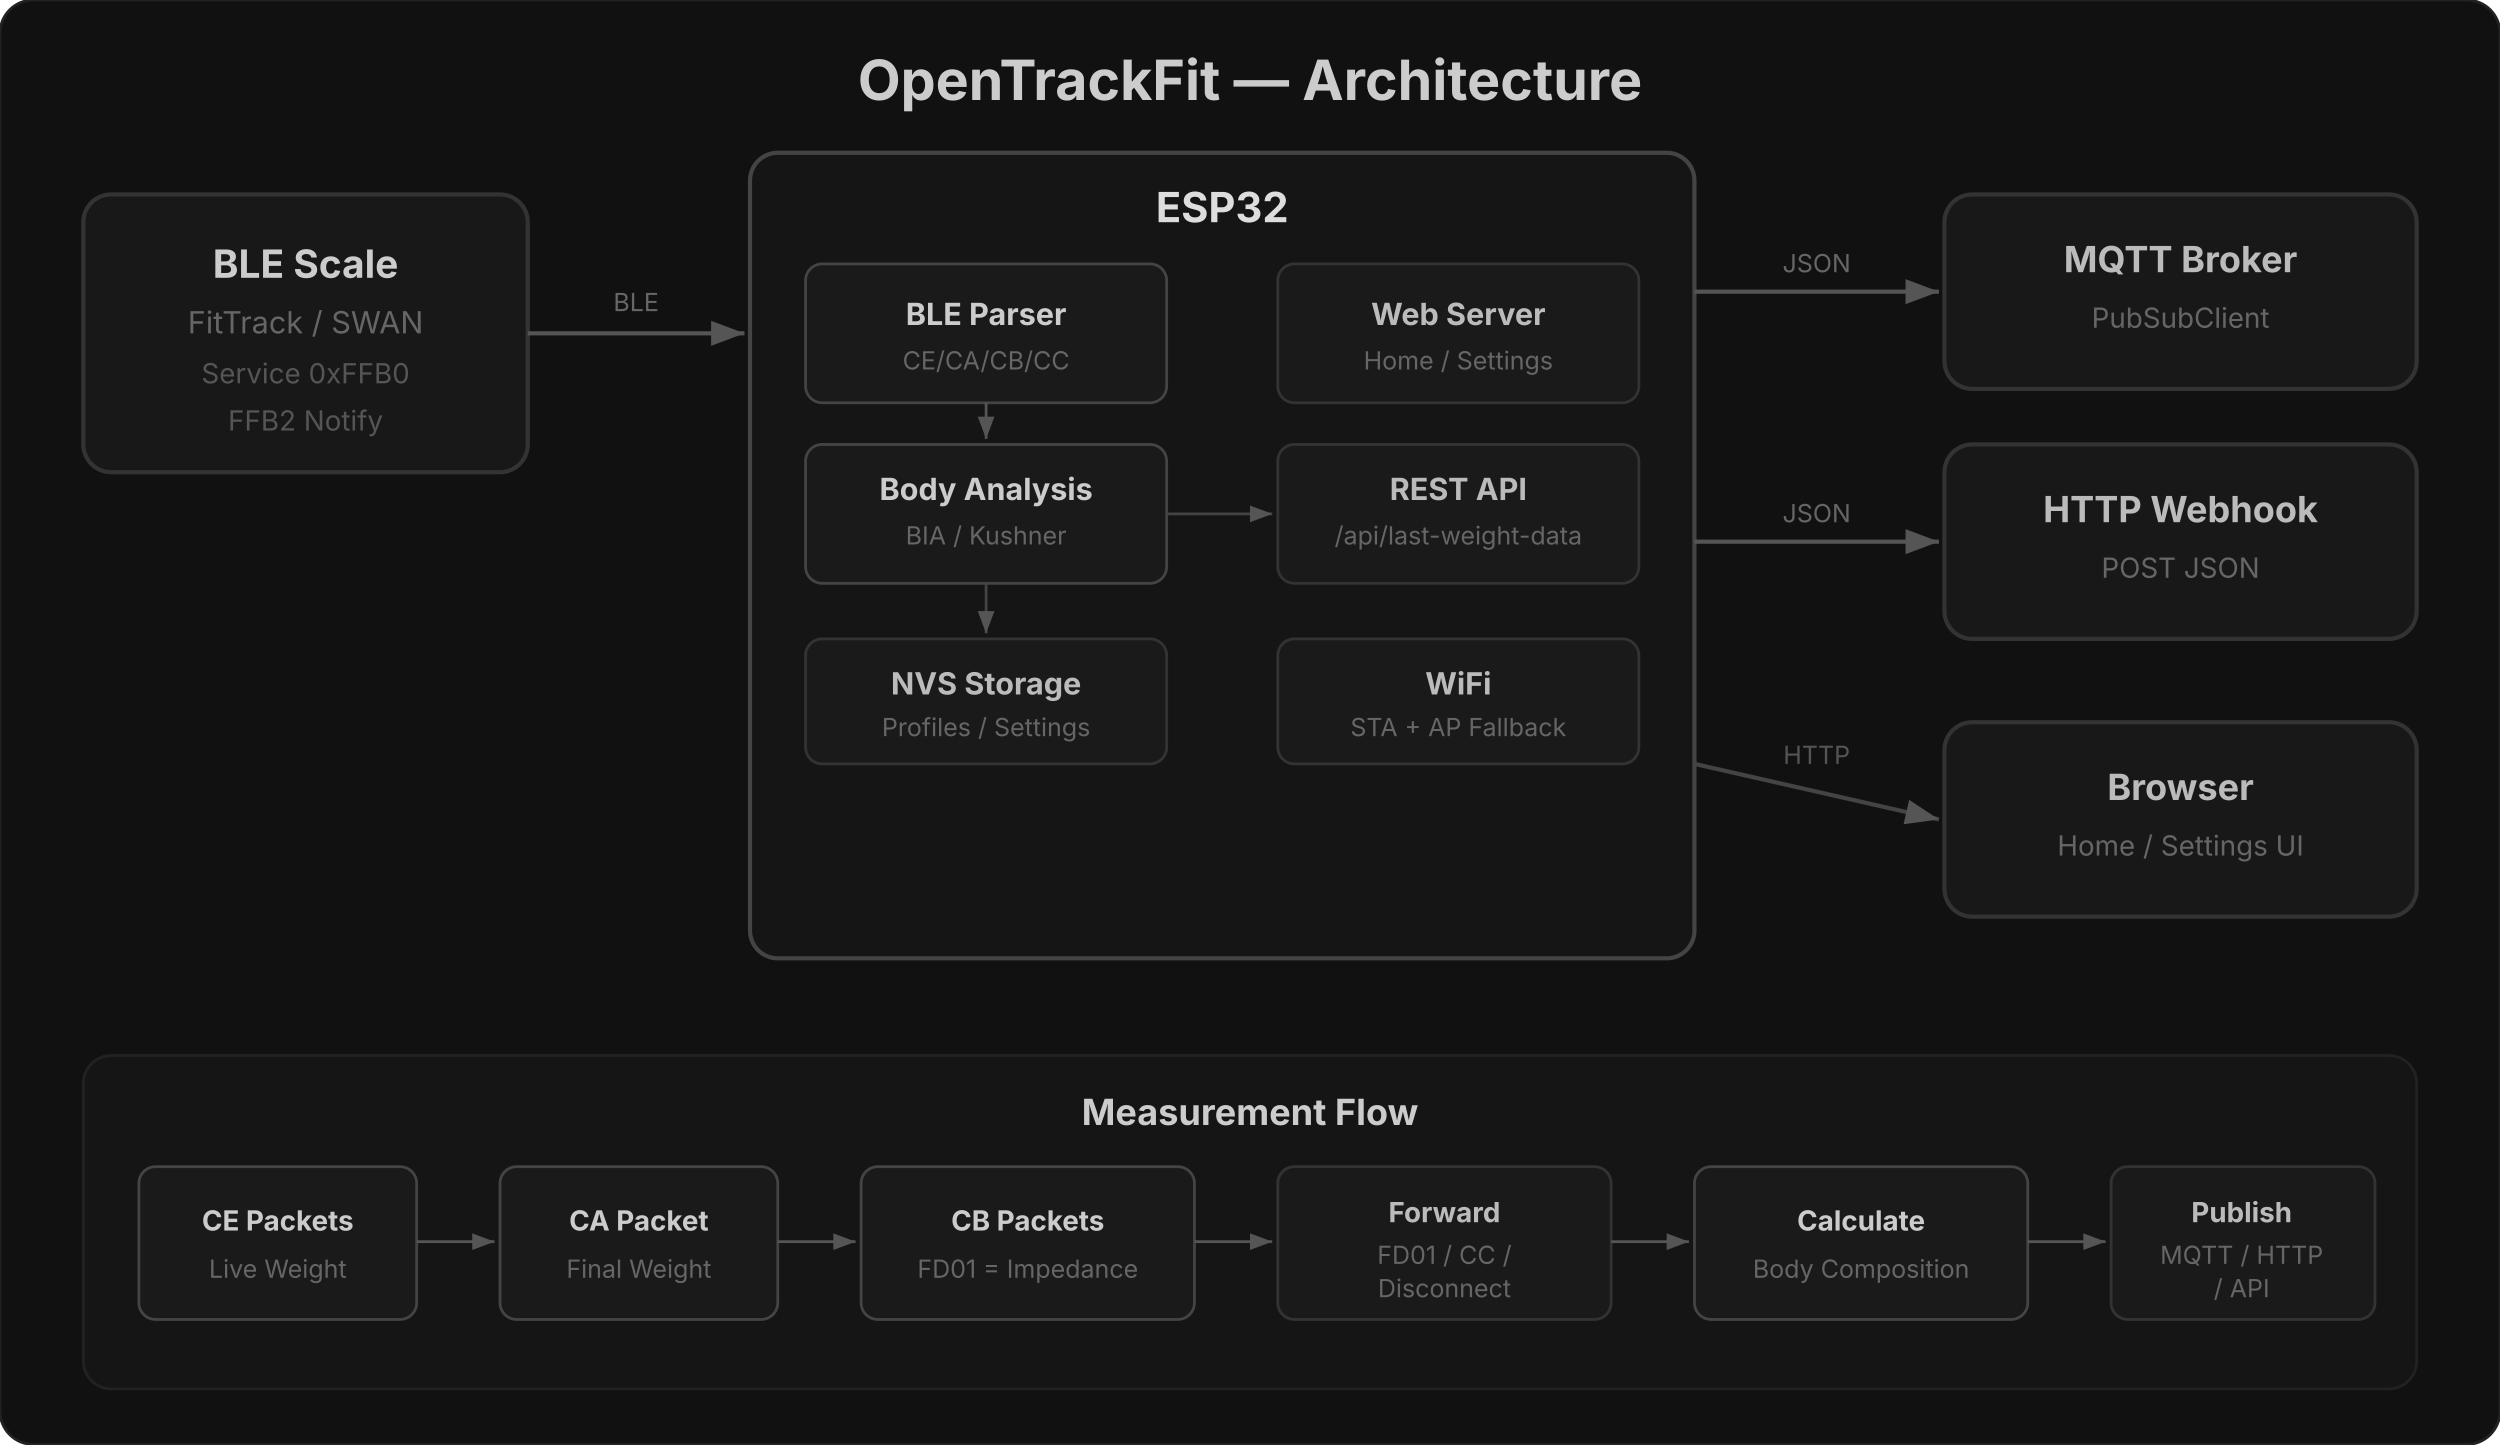
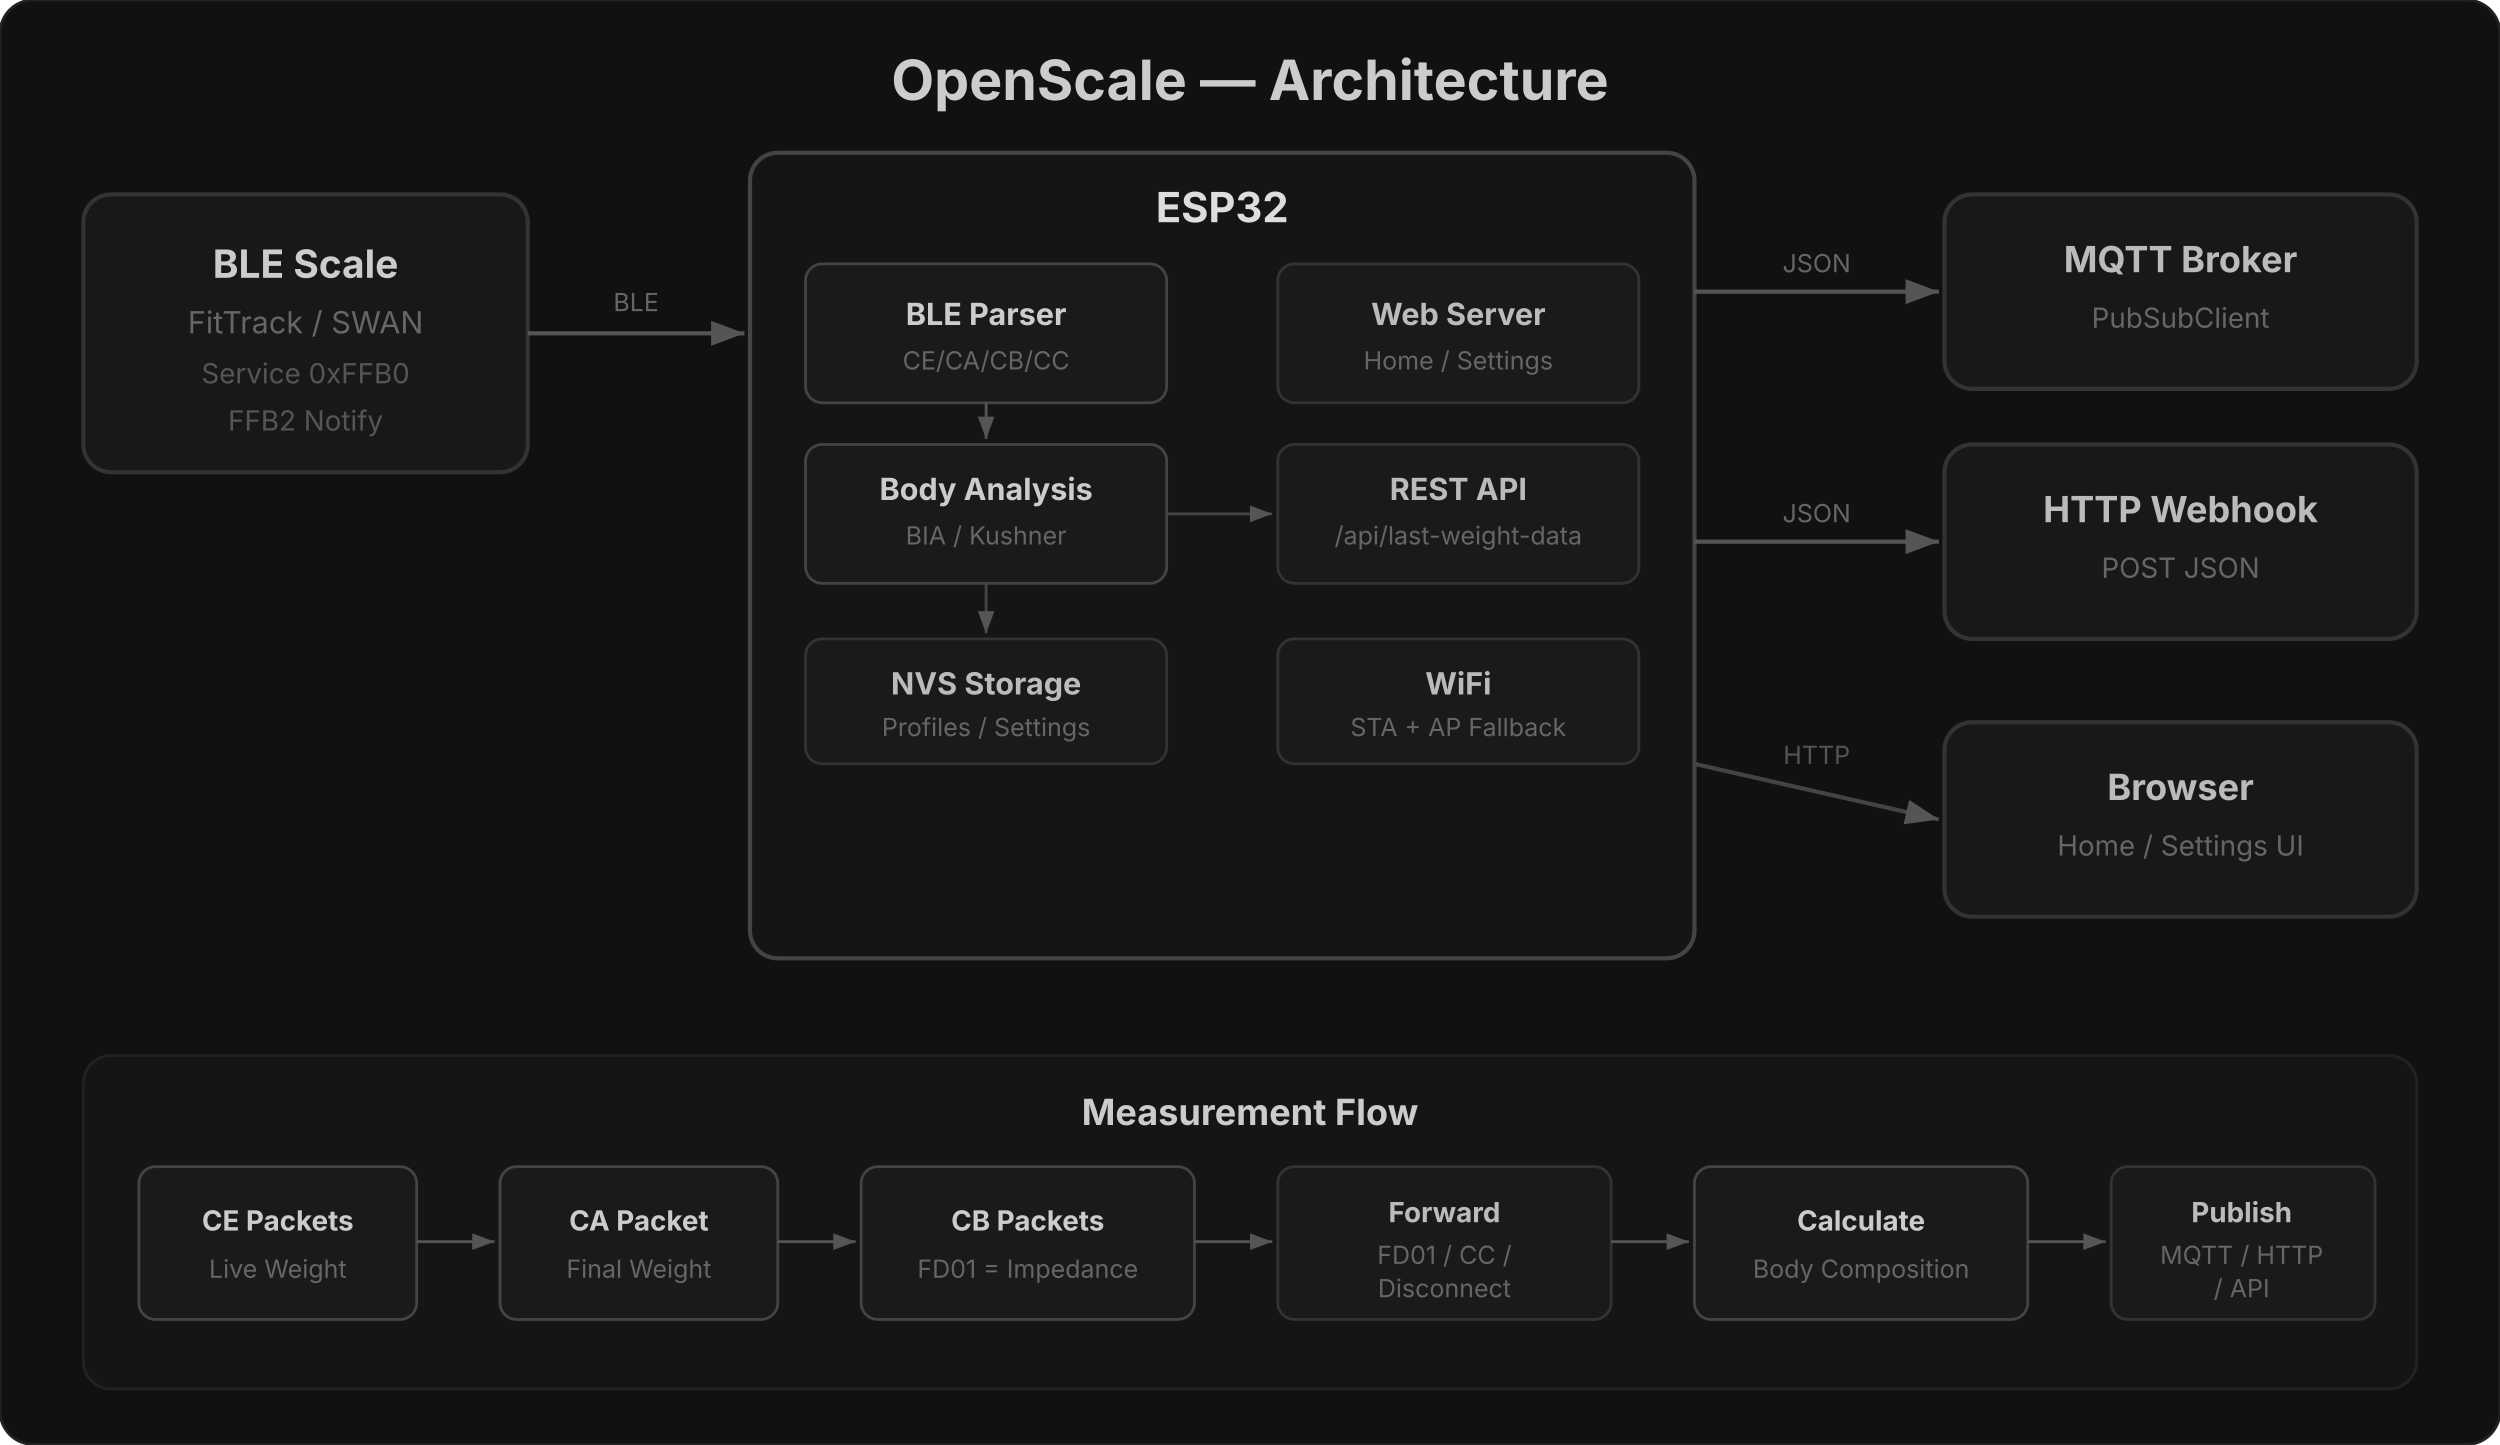
<svg xmlns="http://www.w3.org/2000/svg" viewBox="0 0 900 520" font-family="system-ui, -apple-system, sans-serif">
  <defs>
    <marker id="arrow" markerWidth="8" markerHeight="6" refX="8" refY="3" orient="auto">
      <path d="M0,0 L8,3 L0,6" fill="#555" />
    </marker>
  </defs>
  <rect width="900" height="520" rx="12" fill="#111" stroke="#222" stroke-width="1" />
-   <text x="450" y="36" text-anchor="middle" fill="#ccc" font-size="20" font-weight="bold">OpenTrackFit — Architecture</text>
+   <text x="450" y="36" text-anchor="middle" fill="#ccc" font-size="20" font-weight="bold">OpenScale — Architecture</text>
  <rect x="30" y="70" width="160" height="100" rx="10" fill="#181818" stroke="#333" stroke-width="1.5" />
  <text x="110" y="100" text-anchor="middle" fill="#ccc" font-size="14" font-weight="bold">BLE Scale</text>
  <text x="110" y="120" text-anchor="middle" fill="#666" font-size="11">FitTrack / SWAN</text>
  <text x="110" y="138" text-anchor="middle" fill="#555" font-size="10">Service 0xFFB0</text>
  <text x="110" y="155" text-anchor="middle" fill="#555" font-size="10">FFB2 Notify</text>
  <line x1="190" y1="120" x2="268" y2="120" stroke="#555" stroke-width="1.5" marker-end="url(#arrow)" />
  <text x="229" y="112" text-anchor="middle" fill="#666" font-size="9">BLE</text>
  <rect x="270" y="55" width="340" height="290" rx="10" fill="#151515" stroke="#444" stroke-width="1.5" />
  <text x="440" y="80" text-anchor="middle" fill="#ddd" font-size="15" font-weight="bold">ESP32</text>
  <rect x="290" y="95" width="130" height="50" rx="6" fill="#1a1a1a" stroke="#444" stroke-width="1" />
  <text x="355" y="117" text-anchor="middle" fill="#ccc" font-size="11" font-weight="bold">BLE Parser</text>
  <text x="355" y="133" text-anchor="middle" fill="#666" font-size="9">CE/CA/CB/CC</text>
  <rect x="290" y="160" width="130" height="50" rx="6" fill="#1a1a1a" stroke="#444" stroke-width="1" />
  <text x="355" y="180" text-anchor="middle" fill="#ccc" font-size="11" font-weight="bold">Body Analysis</text>
  <text x="355" y="196" text-anchor="middle" fill="#666" font-size="9">BIA / Kushner</text>
  <rect x="460" y="95" width="130" height="50" rx="6" fill="#1a1a1a" stroke="#333" stroke-width="1" />
  <text x="525" y="117" text-anchor="middle" fill="#bbb" font-size="11" font-weight="bold">Web Server</text>
  <text x="525" y="133" text-anchor="middle" fill="#666" font-size="9">Home / Settings</text>
  <rect x="460" y="160" width="130" height="50" rx="6" fill="#1a1a1a" stroke="#333" stroke-width="1" />
  <text x="525" y="180" text-anchor="middle" fill="#bbb" font-size="11" font-weight="bold">REST API</text>
  <text x="525" y="196" text-anchor="middle" fill="#666" font-size="9">/api/last-weight-data</text>
  <rect x="290" y="230" width="130" height="45" rx="6" fill="#1a1a1a" stroke="#333" stroke-width="1" />
  <text x="355" y="250" text-anchor="middle" fill="#bbb" font-size="11" font-weight="bold">NVS Storage</text>
  <text x="355" y="265" text-anchor="middle" fill="#666" font-size="9">Profiles / Settings</text>
  <rect x="460" y="230" width="130" height="45" rx="6" fill="#1a1a1a" stroke="#333" stroke-width="1" />
  <text x="525" y="250" text-anchor="middle" fill="#bbb" font-size="11" font-weight="bold">WiFi</text>
  <text x="525" y="265" text-anchor="middle" fill="#666" font-size="9">STA + AP Fallback</text>
  <line x1="355" y1="145" x2="355" y2="158" stroke="#555" stroke-width="1" marker-end="url(#arrow)" />
  <line x1="420" y1="185" x2="458" y2="185" stroke="#444" stroke-width="1" marker-end="url(#arrow)" />
  <line x1="355" y1="210" x2="355" y2="228" stroke="#444" stroke-width="1" marker-end="url(#arrow)" />
  <rect x="700" y="70" width="170" height="70" rx="10" fill="#181818" stroke="#333" stroke-width="1.5" />
  <text x="785" y="98" text-anchor="middle" fill="#bbb" font-size="13" font-weight="bold">MQTT Broker</text>
  <text x="785" y="118" text-anchor="middle" fill="#666" font-size="10">PubSubClient</text>
  <rect x="700" y="160" width="170" height="70" rx="10" fill="#181818" stroke="#333" stroke-width="1.5" />
  <text x="785" y="188" text-anchor="middle" fill="#bbb" font-size="13" font-weight="bold">HTTP Webhook</text>
  <text x="785" y="208" text-anchor="middle" fill="#666" font-size="10">POST JSON</text>
  <rect x="700" y="260" width="170" height="70" rx="10" fill="#181818" stroke="#333" stroke-width="1.5" />
  <text x="785" y="288" text-anchor="middle" fill="#bbb" font-size="13" font-weight="bold">Browser</text>
  <text x="785" y="308" text-anchor="middle" fill="#666" font-size="10">Home / Settings UI</text>
  <line x1="610" y1="105" x2="698" y2="105" stroke="#555" stroke-width="1.5" marker-end="url(#arrow)" />
  <text x="654" y="98" text-anchor="middle" fill="#666" font-size="9">JSON</text>
  <line x1="610" y1="195" x2="698" y2="195" stroke="#555" stroke-width="1.5" marker-end="url(#arrow)" />
  <text x="654" y="188" text-anchor="middle" fill="#666" font-size="9">JSON</text>
  <line x1="610" y1="275" x2="698" y2="295" stroke="#444" stroke-width="1.5" marker-end="url(#arrow)" />
  <text x="654" y="275" text-anchor="middle" fill="#555" font-size="9">HTTP</text>
  <rect x="30" y="380" width="840" height="120" rx="10" fill="#151515" stroke="#222" stroke-width="1" />
  <text x="450" y="405" text-anchor="middle" fill="#ccc" font-size="13" font-weight="bold">Measurement Flow</text>
  <rect x="50" y="420" width="100" height="55" rx="6" fill="#1a1a1a" stroke="#444" stroke-width="1" />
  <text x="100" y="443" text-anchor="middle" fill="#ccc" font-size="10" font-weight="bold">CE Packets</text>
  <text x="100" y="460" text-anchor="middle" fill="#666" font-size="9">Live Weight</text>
  <line x1="150" y1="447" x2="178" y2="447" stroke="#555" stroke-width="1" marker-end="url(#arrow)" />
  <rect x="180" y="420" width="100" height="55" rx="6" fill="#1a1a1a" stroke="#444" stroke-width="1" />
  <text x="230" y="443" text-anchor="middle" fill="#ccc" font-size="10" font-weight="bold">CA Packet</text>
  <text x="230" y="460" text-anchor="middle" fill="#666" font-size="9">Final Weight</text>
  <line x1="280" y1="447" x2="308" y2="447" stroke="#555" stroke-width="1" marker-end="url(#arrow)" />
  <rect x="310" y="420" width="120" height="55" rx="6" fill="#1a1a1a" stroke="#444" stroke-width="1" />
  <text x="370" y="443" text-anchor="middle" fill="#ccc" font-size="10" font-weight="bold">CB Packets</text>
  <text x="370" y="460" text-anchor="middle" fill="#666" font-size="9">FD01 = Impedance</text>
  <line x1="430" y1="447" x2="458" y2="447" stroke="#555" stroke-width="1" marker-end="url(#arrow)" />
  <rect x="460" y="420" width="120" height="55" rx="6" fill="#1a1a1a" stroke="#333" stroke-width="1" />
  <text x="520" y="440" text-anchor="middle" fill="#bbb" font-size="10" font-weight="bold">Forward</text>
  <text x="520" y="455" text-anchor="middle" fill="#666" font-size="9">FD01 / CC /</text>
  <text x="520" y="467" text-anchor="middle" fill="#666" font-size="9">Disconnect</text>
  <line x1="580" y1="447" x2="608" y2="447" stroke="#555" stroke-width="1" marker-end="url(#arrow)" />
  <rect x="610" y="420" width="120" height="55" rx="6" fill="#1a1a1a" stroke="#444" stroke-width="1" />
  <text x="670" y="443" text-anchor="middle" fill="#ccc" font-size="10" font-weight="bold">Calculate</text>
  <text x="670" y="460" text-anchor="middle" fill="#666" font-size="9">Body Composition</text>
  <line x1="730" y1="447" x2="758" y2="447" stroke="#555" stroke-width="1" marker-end="url(#arrow)" />
  <rect x="760" y="420" width="95" height="55" rx="6" fill="#1a1a1a" stroke="#333" stroke-width="1" />
  <text x="807" y="440" text-anchor="middle" fill="#bbb" font-size="10" font-weight="bold">Publish</text>
  <text x="807" y="455" text-anchor="middle" fill="#666" font-size="9">MQTT / HTTP</text>
  <text x="807" y="467" text-anchor="middle" fill="#666" font-size="9">/ API</text>
</svg>
